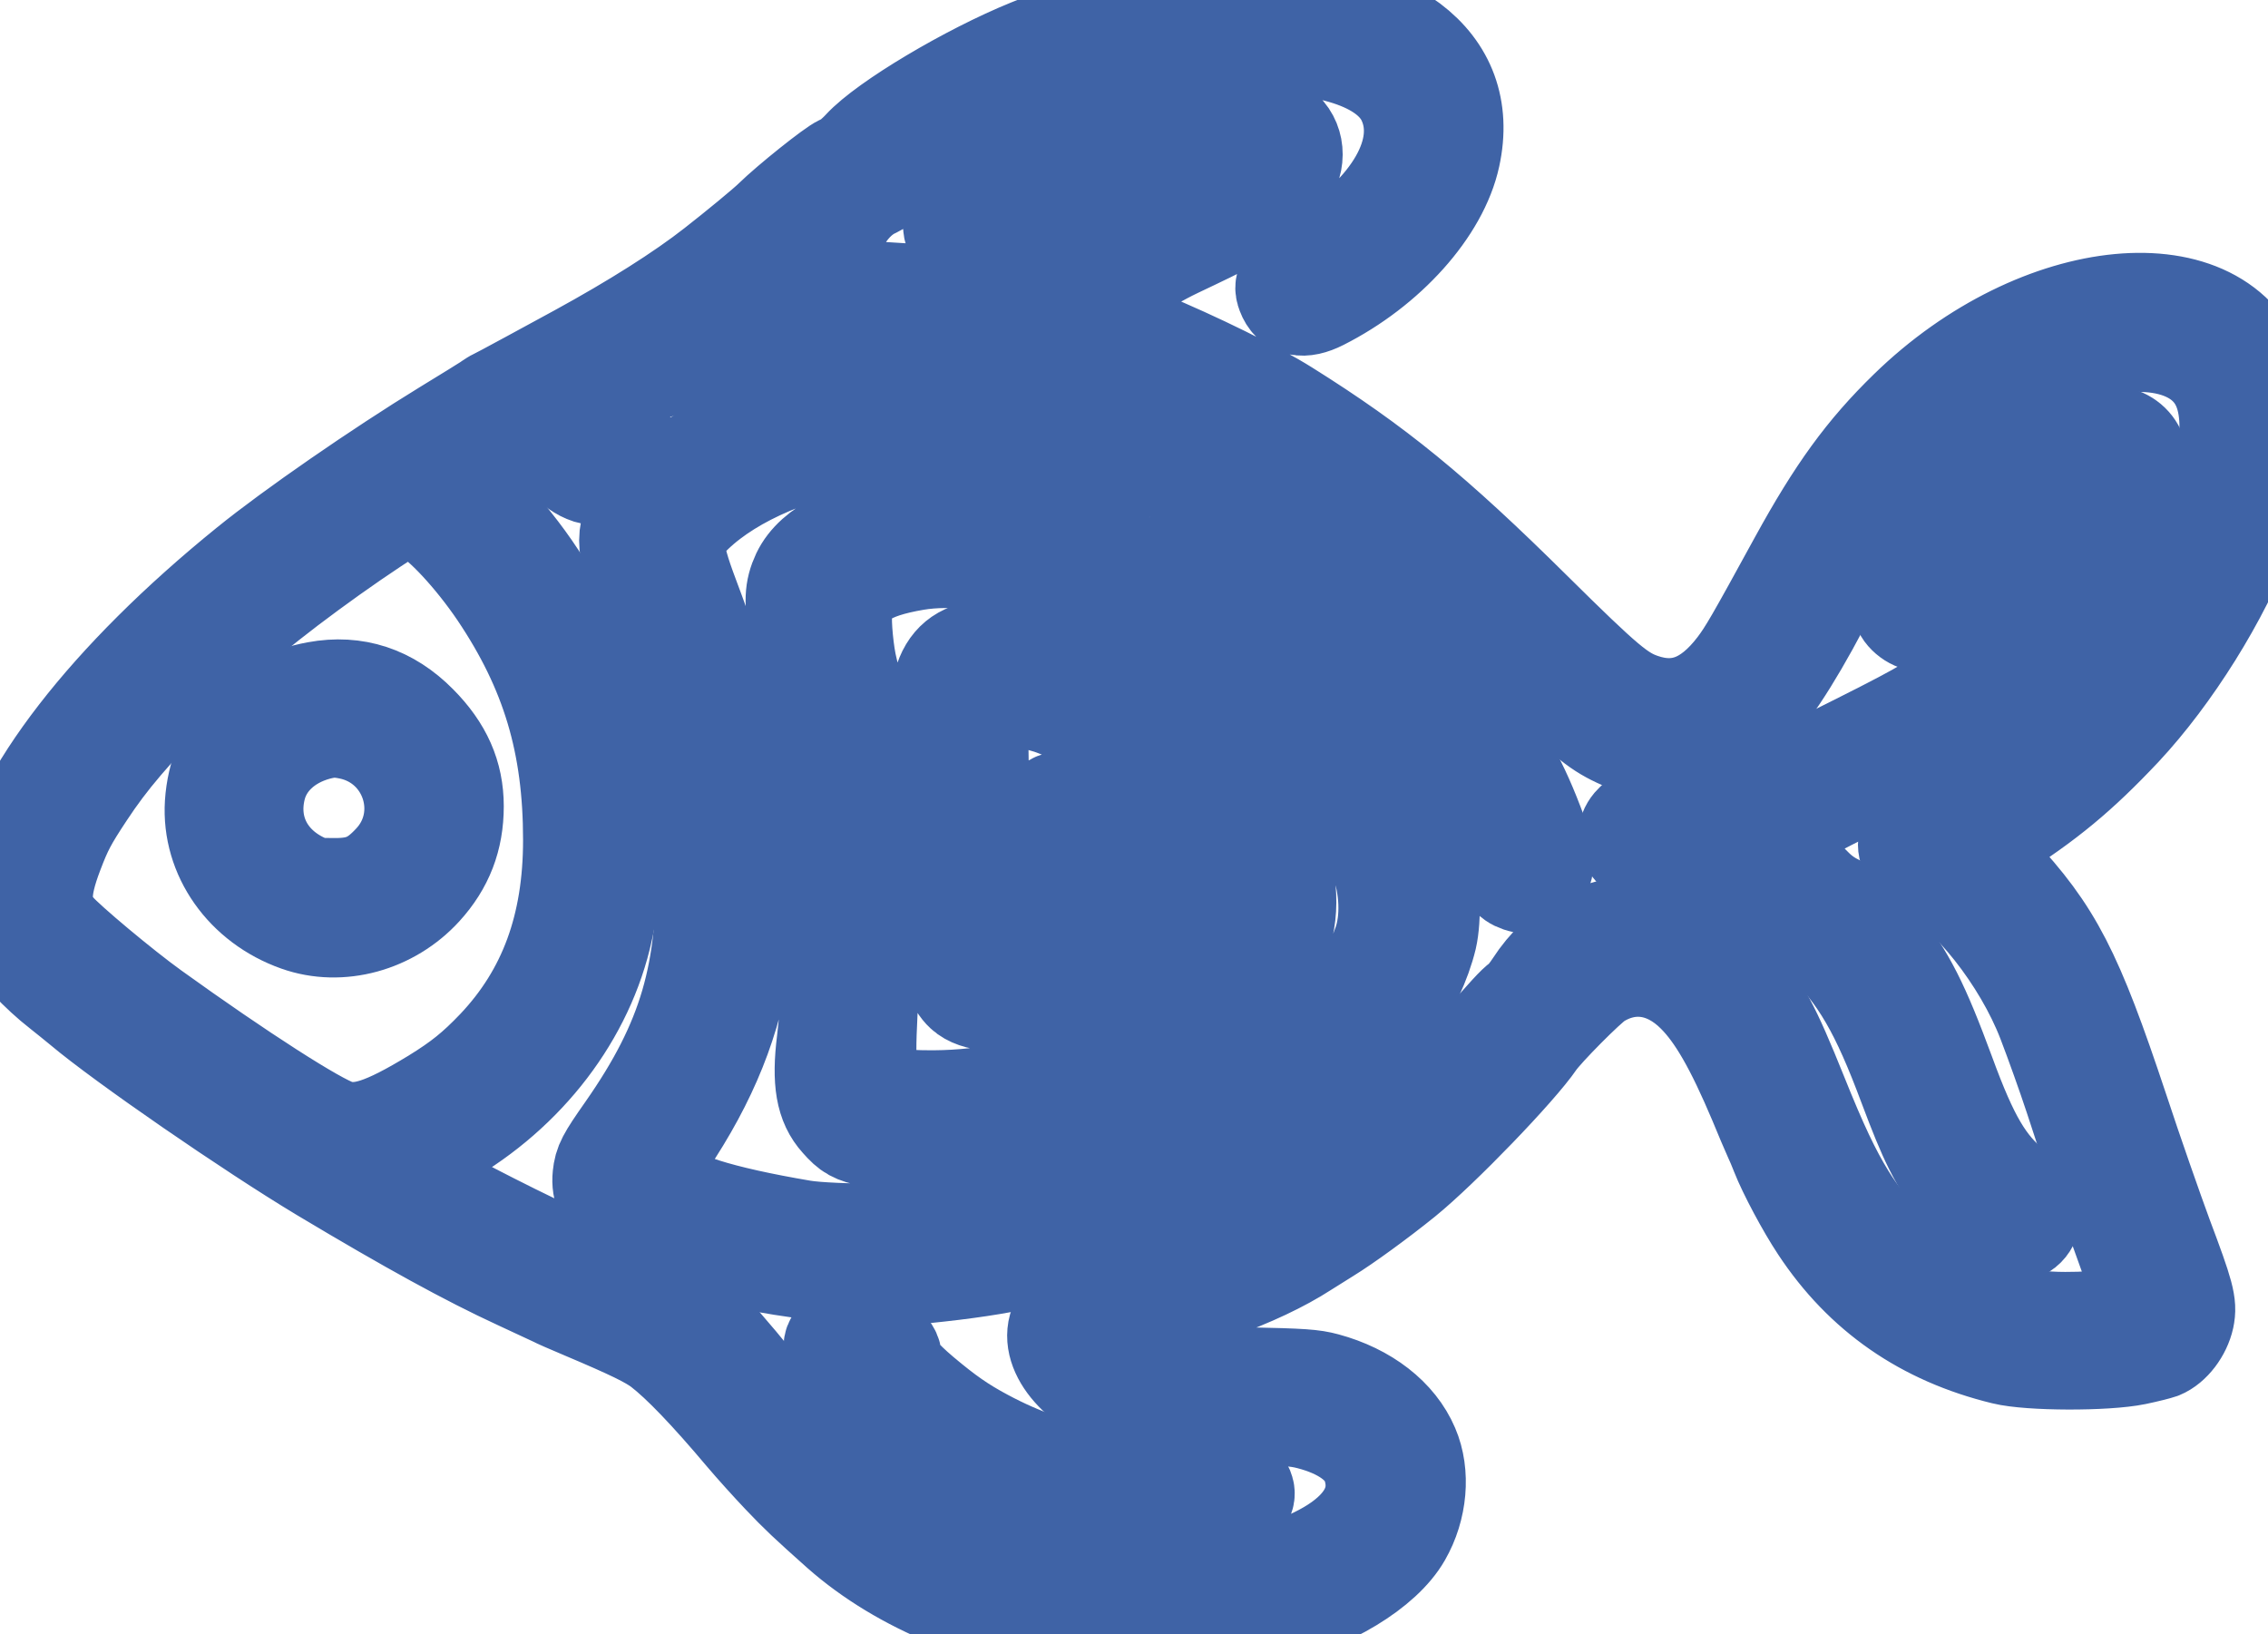
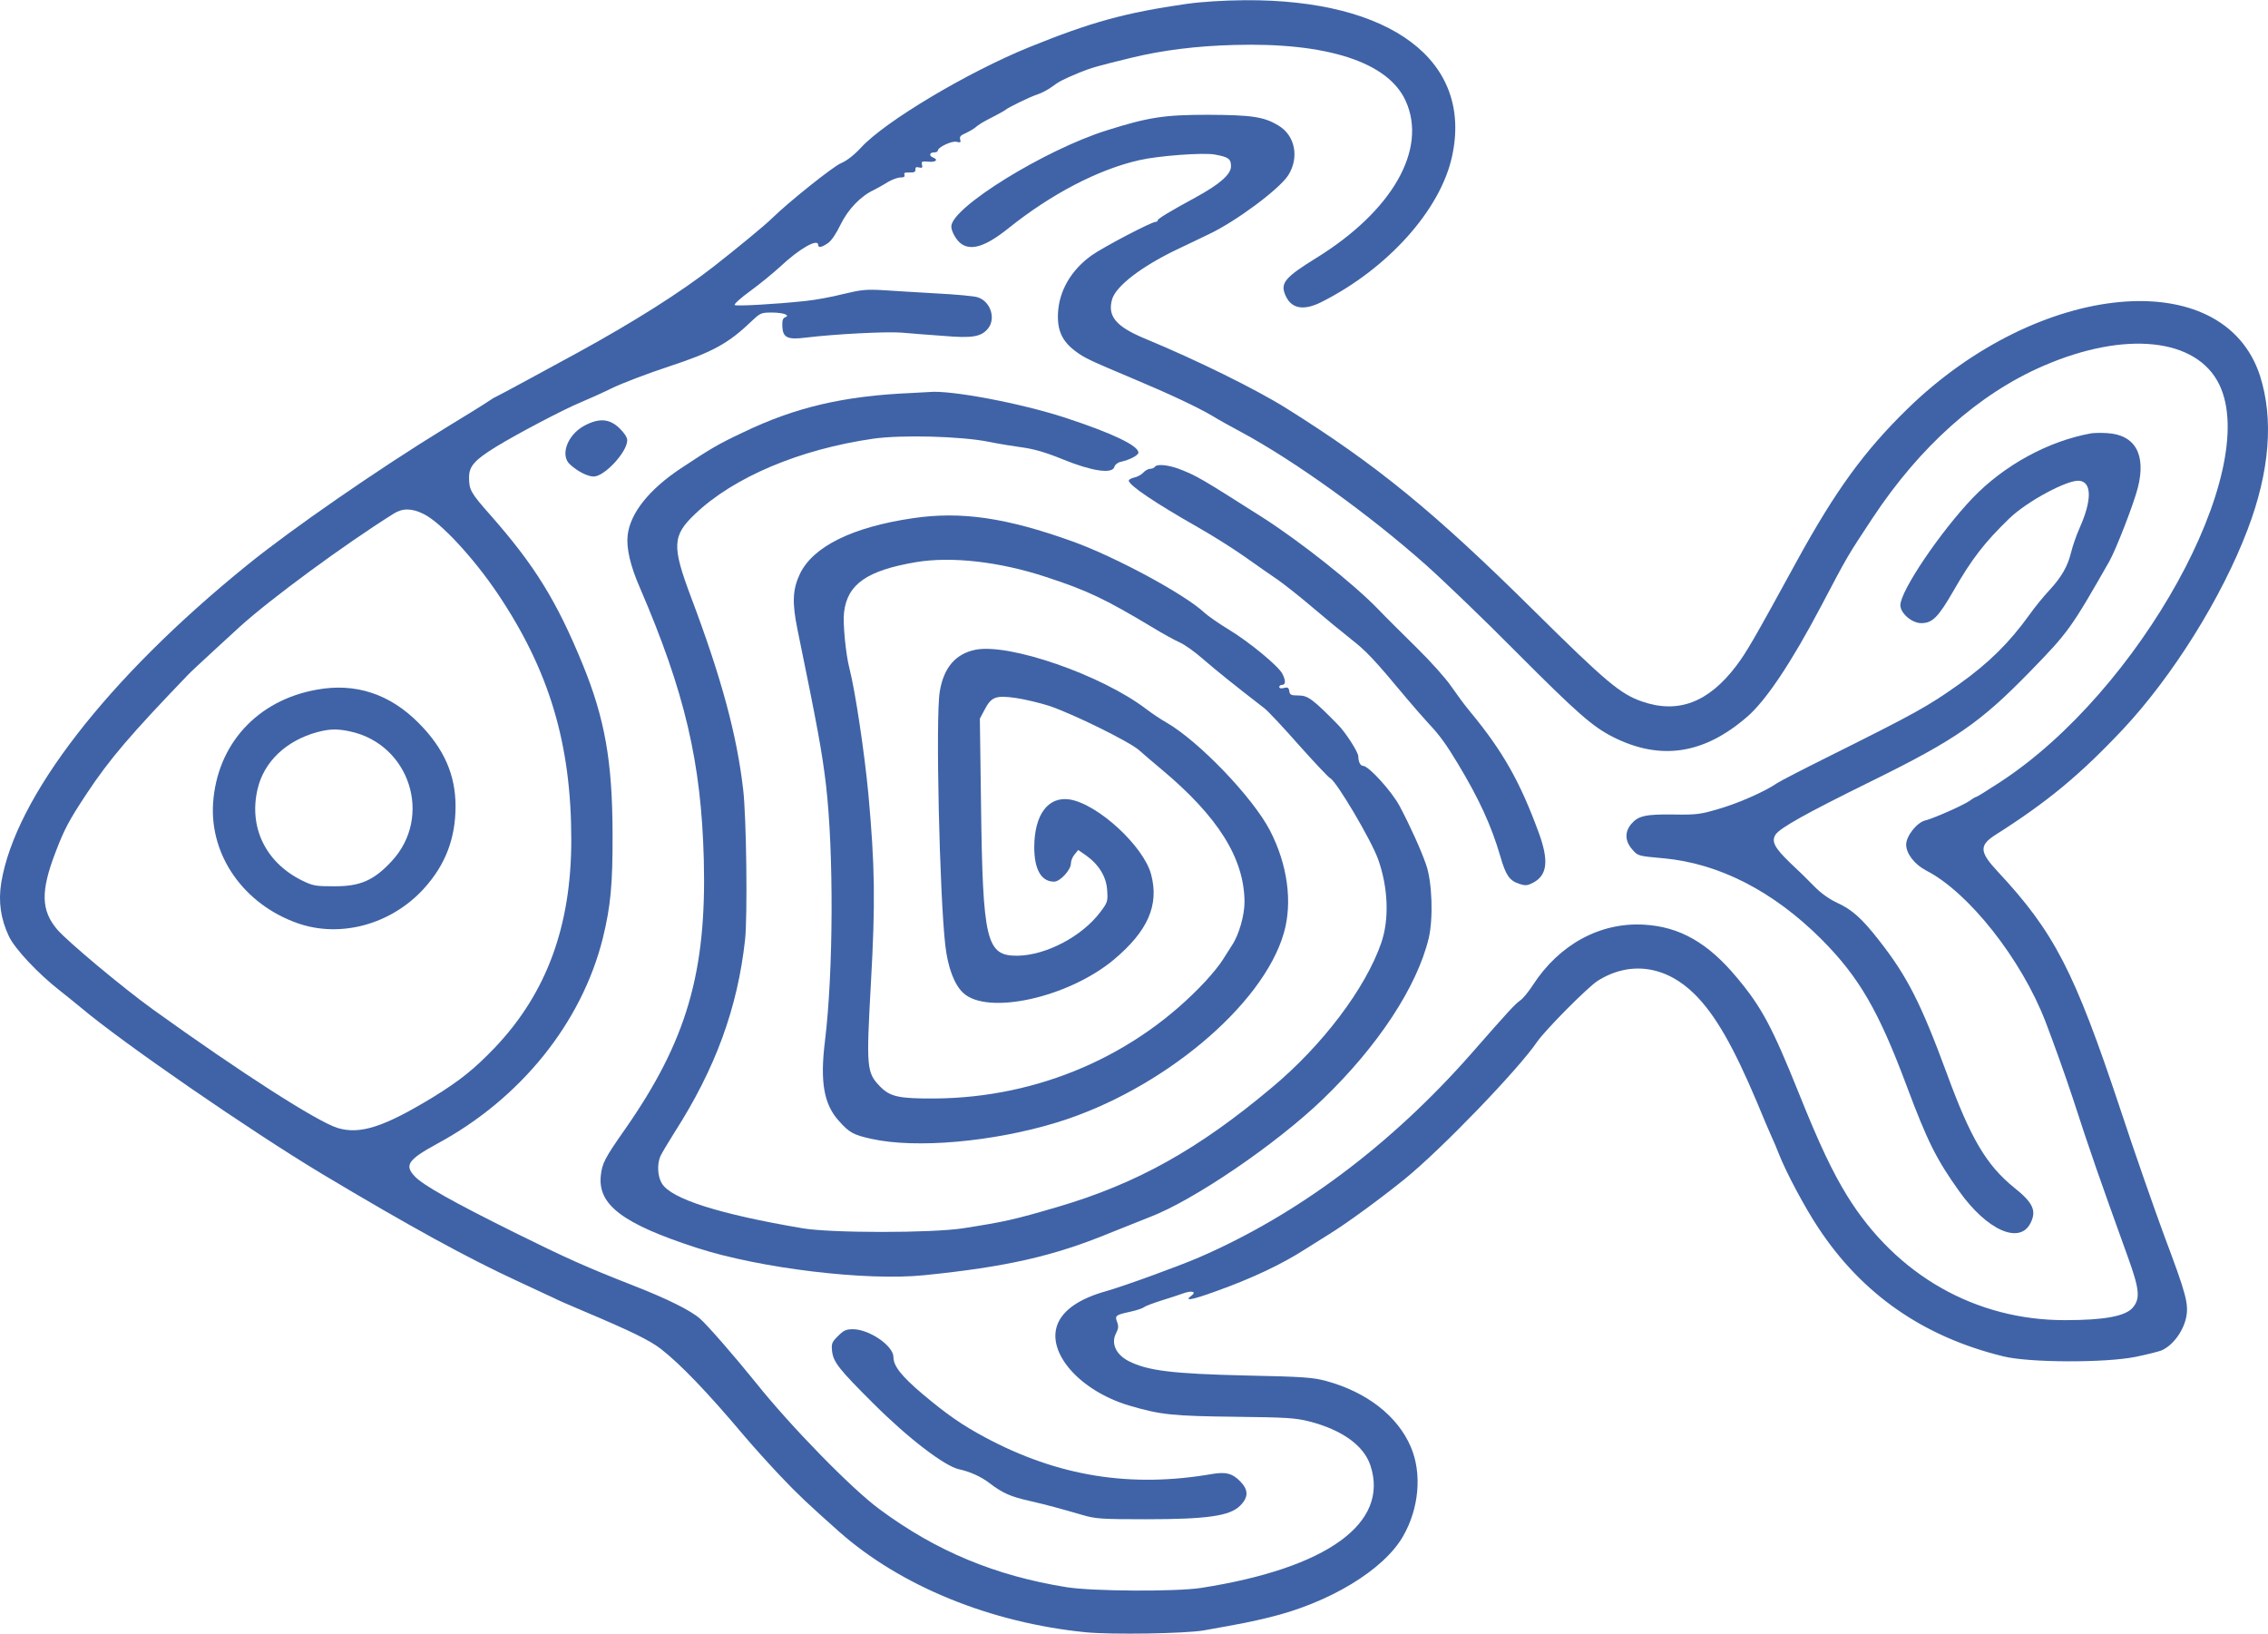
<svg xmlns="http://www.w3.org/2000/svg" viewBox="0 0 1175.729 846.704" width="118" height="85">
-   <g transform="translate(-35.84502,880.8971) scale(0.1,-0.1)" fill="#3f63a6" stroke="#3f63a6" stroke-width="500" stroke-linejoin="round" stroke-linecap="round">
+   <g transform="translate(-35.84502,880.8971) scale(0.1,-0.1)" fill="#3f63a6" stroke="none">
    <path d="M6510 8790 c-319 -46 -494 -94 -815 -224 -318 -129 -747 -384 -873 -521 -35 -38 -73 -68 -104 -81 -41 -17 -271 -201 -358 -286 -34 -34 -186 -159 -300 -248 -171 -134 -418 -290 -707 -448 -43 -23 -156 -85 -252 -137 -96 -52 -176 -95 -178 -95 -2 0 -16 -9 -31 -19 -15 -11 -117 -74 -227 -141 -343 -210 -796 -523 -1025 -709 -724 -586 -1202 -1203 -1275 -1646 -16 -98 -3 -189 40 -279 30 -64 152 -194 264 -281 35 -28 84 -67 109 -88 217 -183 877 -638 1250 -862 451 -270 756 -437 1014 -556 95 -44 180 -84 189 -88 8 -5 76 -35 150 -66 246 -104 343 -151 402 -196 101 -78 245 -228 431 -449 49 -58 134 -152 189 -210 95 -100 140 -142 306 -290 319 -282 785 -472 1279 -521 135 -13 515 -7 612 10 198 35 246 45 337 67 312 75 595 246 695 421 83 144 99 326 40 463 -68 160 -229 285 -440 342 -67 18 -119 22 -412 28 -387 9 -513 25 -611 75 -66 34 -92 92 -65 144 12 23 14 36 6 57 -13 34 -9 38 65 54 33 7 67 18 75 25 8 6 49 21 90 34 41 13 92 29 113 37 44 16 70 8 42 -12 -41 -30 1 -23 125 22 186 66 346 142 465 219 28 18 81 51 118 74 90 55 266 183 397 289 190 154 590 569 687 712 42 61 262 283 314 316 167 105 355 79 505 -72 104 -104 198 -267 320 -556 30 -73 64 -153 75 -177 11 -24 29 -65 39 -92 38 -97 134 -277 205 -384 227 -344 545 -565 960 -666 134 -33 530 -34 686 -2 58 12 116 27 130 32 59 24 114 97 130 170 15 71 1 122 -113 425 -49 133 -153 429 -229 660 -237 712 -341 914 -636 1230 -93 100 -95 134 -11 188 271 172 439 311 663 549 257 275 511 681 645 1034 115 302 136 574 64 798 -190 582 -1146 492 -1827 -172 -223 -217 -374 -425 -572 -786 -227 -415 -262 -475 -317 -548 -144 -189 -301 -248 -488 -183 -112 39 -186 101 -560 471 -518 513 -816 756 -1282 1048 -156 98 -466 251 -737 363 -148 62 -193 116 -167 204 21 68 152 169 336 257 52 25 127 60 165 79 142 67 366 234 412 306 57 91 36 204 -49 256 -76 47 -139 56 -368 57 -225 0 -306 -12 -525 -81 -321 -101 -805 -400 -805 -498 0 -26 27 -73 52 -90 53 -37 128 -12 243 80 222 178 467 306 680 354 101 23 332 40 391 29 71 -13 84 -22 84 -61 0 -42 -60 -94 -185 -162 -136 -74 -195 -110 -195 -118 0 -5 -5 -8 -11 -8 -21 0 -272 -131 -332 -174 -106 -76 -169 -184 -174 -301 -4 -88 22 -144 90 -195 48 -36 72 -47 307 -146 174 -73 322 -142 402 -189 34 -21 101 -58 148 -83 279 -150 665 -428 959 -689 91 -81 306 -287 476 -459 308 -309 390 -381 495 -434 246 -124 471 -90 695 104 98 84 230 282 384 574 140 266 135 257 267 457 246 372 550 643 884 788 426 185 798 145 914 -98 215 -449 -414 -1588 -1137 -2059 -64 -42 -119 -76 -122 -76 -4 0 -20 -9 -36 -21 -31 -22 -188 -92 -231 -102 -43 -11 -98 -81 -98 -125 0 -47 44 -103 103 -134 220 -112 494 -459 619 -783 43 -112 102 -277 141 -395 93 -287 139 -417 286 -825 61 -168 66 -218 24 -265 -39 -43 -148 -63 -348 -63 -465 -1 -876 233 -1130 643 -77 125 -145 268 -250 530 -140 348 -194 449 -322 602 -150 181 -298 265 -483 275 -227 13 -439 -103 -575 -313 -22 -34 -51 -70 -66 -80 -27 -19 -63 -58 -253 -275 -416 -473 -900 -835 -1410 -1056 -106 -46 -392 -150 -481 -175 -140 -39 -226 -98 -255 -174 -56 -147 117 -343 370 -419 165 -49 225 -55 560 -59 258 -3 305 -6 376 -24 170 -44 283 -125 317 -229 98 -299 -225 -532 -878 -634 -127 -20 -565 -18 -699 4 -367 59 -674 186 -967 403 -145 106 -463 432 -644 659 -107 133 -250 297 -288 330 -49 43 -173 104 -342 170 -250 98 -344 140 -623 278 -316 157 -473 245 -514 290 -54 57 -34 86 116 168 434 234 751 628 860 1068 40 164 51 278 50 541 -1 374 -40 594 -154 874 -136 332 -250 516 -481 778 -100 113 -109 129 -109 193 0 58 28 90 138 158 107 66 354 196 442 232 36 15 110 48 165 75 55 26 186 76 290 110 231 76 310 120 435 240 39 37 46 40 98 40 62 0 100 -14 70 -25 -12 -5 -15 -17 -14 -48 3 -57 27 -69 121 -57 147 18 413 32 495 26 47 -4 145 -12 219 -17 150 -13 197 -5 232 39 41 52 12 140 -54 161 -17 6 -113 15 -212 20 -99 6 -225 13 -280 17 -87 5 -113 2 -205 -20 -58 -15 -145 -31 -195 -36 -158 -17 -360 -28 -368 -21 -4 5 32 37 80 72 48 35 118 92 155 126 100 94 198 150 198 113 0 -16 20 -12 52 11 18 13 43 51 64 95 38 78 104 148 174 180 19 10 52 28 72 41 21 12 49 23 64 23 18 0 25 4 21 14 -4 10 3 13 26 12 24 -1 32 3 31 15 -1 12 4 15 19 11 16 -4 19 -1 15 14 -4 17 0 19 34 16 37 -4 53 10 23 22 -22 8 -18 26 5 26 11 0 20 4 20 9 0 18 73 52 97 46 20 -5 24 -3 19 12 -4 14 2 22 27 32 17 8 40 21 50 29 20 17 35 27 104 62 26 14 50 27 53 30 11 11 127 68 165 80 22 7 56 25 75 39 39 29 56 38 147 76 60 24 91 33 268 76 161 39 337 61 531 66 482 14 798 -89 889 -289 115 -251 -68 -572 -466 -817 -155 -96 -182 -127 -160 -184 29 -77 94 -91 191 -42 343 173 616 477 676 755 108 495 -316 814 -1075 809 -111 -1 -222 -8 -301 -19z m-3954 -2645 c88 -44 255 -224 381 -410 269 -400 383 -780 383 -1279 0 -446 -128 -793 -394 -1074 -108 -113 -183 -173 -319 -257 -258 -157 -381 -197 -498 -162 -105 32 -504 288 -957 614 -157 113 -445 354 -497 415 -84 99 -86 198 -10 397 46 121 70 167 162 306 119 180 228 307 524 615 13 14 73 70 133 125 60 55 121 111 135 124 159 145 547 430 801 589 46 29 95 28 156 -3z" />
    <path d="M2000 5235 c-309 -55 -517 -284 -537 -590 -17 -271 160 -522 437 -620 223 -79 486 -7 655 178 112 123 165 260 165 428 0 163 -60 299 -190 430 -150 152 -329 211 -530 174z m172 -216 c311 -66 432 -443 216 -674 -92 -99 -163 -130 -298 -129 -98 0 -109 2 -170 32 -186 94 -273 276 -226 473 33 141 148 250 309 294 65 17 102 18 169 4z" />
    <path d="M5085 6773 c-351 -15 -601 -73 -874 -204 -131 -62 -163 -81 -322 -186 -166 -110 -264 -233 -277 -349 -7 -65 14 -157 63 -269 234 -543 319 -907 332 -1412 15 -583 -89 -939 -408 -1396 -106 -151 -119 -177 -126 -241 -16 -152 115 -250 497 -374 330 -107 880 -173 1180 -142 424 43 667 98 955 216 77 31 173 69 213 85 227 86 656 378 899 612 286 276 487 582 548 834 24 103 18 292 -14 382 -26 75 -81 197 -136 301 -39 75 -161 210 -190 210 -14 0 -25 21 -25 49 0 22 -66 125 -107 166 -127 129 -154 150 -202 150 -40 0 -46 3 -49 23 -3 18 -8 21 -28 16 -14 -4 -24 -2 -24 5 0 6 7 11 15 11 19 0 19 23 1 58 -21 40 -172 165 -278 229 -51 31 -109 71 -128 89 -101 94 -458 287 -680 367 -345 124 -579 158 -829 121 -314 -46 -518 -147 -586 -289 -38 -81 -41 -149 -12 -290 105 -511 126 -628 147 -800 41 -349 39 -971 -5 -1332 -26 -210 -6 -327 72 -413 54 -61 76 -73 168 -93 230 -52 634 -16 963 85 541 166 1068 605 1176 982 46 159 19 355 -72 531 -90 173 -369 463 -537 560 -27 15 -75 47 -105 70 -231 176 -709 342 -885 307 -103 -21 -165 -93 -185 -218 -22 -131 -1 -1054 29 -1315 13 -114 47 -204 93 -246 126 -117 545 -24 781 173 176 148 235 282 193 441 -39 147 -276 365 -422 389 -112 17 -183 -78 -184 -246 0 -117 36 -180 103 -180 31 0 87 61 87 94 0 13 8 34 19 47 l19 23 39 -27 c67 -47 107 -111 111 -182 4 -57 2 -63 -35 -112 -95 -127 -282 -225 -430 -227 -162 -1 -180 73 -189 789 l-6 440 24 45 c35 68 58 77 163 62 48 -7 126 -26 173 -41 122 -41 417 -186 466 -230 23 -21 73 -63 111 -95 298 -248 434 -465 435 -692 0 -68 -29 -171 -65 -224 -12 -19 -34 -54 -49 -77 -14 -23 -54 -72 -88 -109 -359 -385 -865 -604 -1403 -608 -189 -1 -233 9 -286 64 -68 71 -70 96 -46 530 24 424 21 611 -13 985 -20 213 -68 534 -98 650 -19 73 -35 235 -28 291 17 146 119 217 372 260 184 31 434 3 676 -77 214 -70 304 -113 551 -261 54 -33 118 -68 141 -78 24 -10 79 -49 122 -87 67 -58 161 -134 318 -255 16 -12 96 -97 177 -189 82 -92 155 -169 162 -172 31 -12 214 -321 250 -422 52 -147 58 -310 16 -432 -81 -235 -304 -531 -568 -751 -381 -320 -699 -497 -1106 -617 -228 -67 -277 -78 -495 -112 -166 -25 -679 -25 -830 0 -431 73 -681 152 -730 232 -23 37 -26 100 -8 142 7 15 40 71 73 123 212 331 327 644 366 1000 13 123 7 636 -10 778 -33 284 -112 577 -270 996 -100 266 -98 319 21 432 199 190 541 335 923 390 147 21 455 13 599 -16 54 -11 135 -24 180 -30 56 -8 119 -26 204 -61 150 -61 255 -77 267 -40 3 12 18 24 33 27 46 10 92 34 92 48 0 36 -136 101 -380 181 -227 74 -593 144 -704 133 -12 -1 -52 -3 -91 -5z" />
    <path d="M3385 6602 c-85 -47 -124 -152 -72 -199 39 -36 91 -63 123 -63 56 0 174 127 174 188 0 15 -15 38 -41 63 -52 50 -107 53 -184 11z" />
    <path d="M11200 6564 c-223 -40 -452 -165 -616 -336 -167 -175 -374 -481 -374 -555 0 -42 60 -93 108 -93 58 0 88 30 167 167 95 166 162 252 290 376 91 88 303 202 363 195 65 -7 65 -102 1 -245 -17 -38 -36 -94 -44 -126 -17 -71 -49 -128 -114 -198 -28 -30 -75 -87 -103 -127 -103 -143 -209 -248 -363 -358 -160 -114 -227 -151 -660 -367 -143 -71 -271 -137 -285 -147 -61 -42 -194 -101 -295 -131 -101 -30 -120 -33 -240 -31 -147 2 -184 -7 -220 -49 -35 -42 -33 -89 5 -132 29 -34 30 -34 162 -46 288 -26 570 -171 819 -420 195 -196 296 -370 442 -761 108 -288 153 -378 272 -545 143 -201 312 -277 369 -166 33 64 15 106 -83 184 -145 117 -227 256 -350 592 -134 363 -205 504 -352 691 -88 113 -140 159 -214 193 -43 20 -85 49 -123 88 -31 32 -87 87 -124 121 -80 77 -98 111 -75 146 24 35 156 109 495 276 437 215 566 304 824 569 199 204 213 224 411 571 35 62 126 296 148 382 44 172 -14 275 -160 283 -31 2 -67 1 -81 -1z" />
    <path d="M6345 6390 c-3 -5 -14 -10 -24 -10 -10 0 -26 -9 -35 -19 -10 -11 -31 -23 -47 -26 -16 -4 -29 -11 -29 -16 0 -24 135 -115 360 -243 74 -42 182 -110 240 -151 58 -41 135 -95 172 -120 37 -26 118 -90 180 -143 62 -53 152 -127 199 -164 81 -63 123 -108 292 -311 38 -45 88 -102 111 -127 56 -59 91 -107 153 -210 110 -183 172 -319 218 -475 29 -102 48 -129 98 -146 34 -11 43 -10 74 6 73 39 81 114 29 257 -98 267 -186 423 -358 631 -27 32 -70 91 -97 130 -27 40 -106 128 -176 197 -70 69 -162 160 -204 204 -127 131 -401 348 -596 473 -326 207 -341 216 -436 253 -58 21 -114 26 -124 10z" />
    <path d="M4703 1885 c-33 -33 -35 -39 -31 -80 7 -56 37 -94 214 -270 181 -181 370 -325 444 -341 56 -12 114 -38 157 -71 68 -52 110 -71 209 -93 95 -22 153 -38 274 -73 68 -20 98 -22 330 -22 317 0 434 17 487 70 45 45 44 83 -1 128 -40 40 -72 48 -141 37 -424 -74 -803 -13 -1181 190 -118 63 -198 119 -323 224 -111 94 -151 146 -151 192 0 58 -126 144 -210 144 -35 0 -48 -6 -77 -35z" />
  </g>
</svg>
